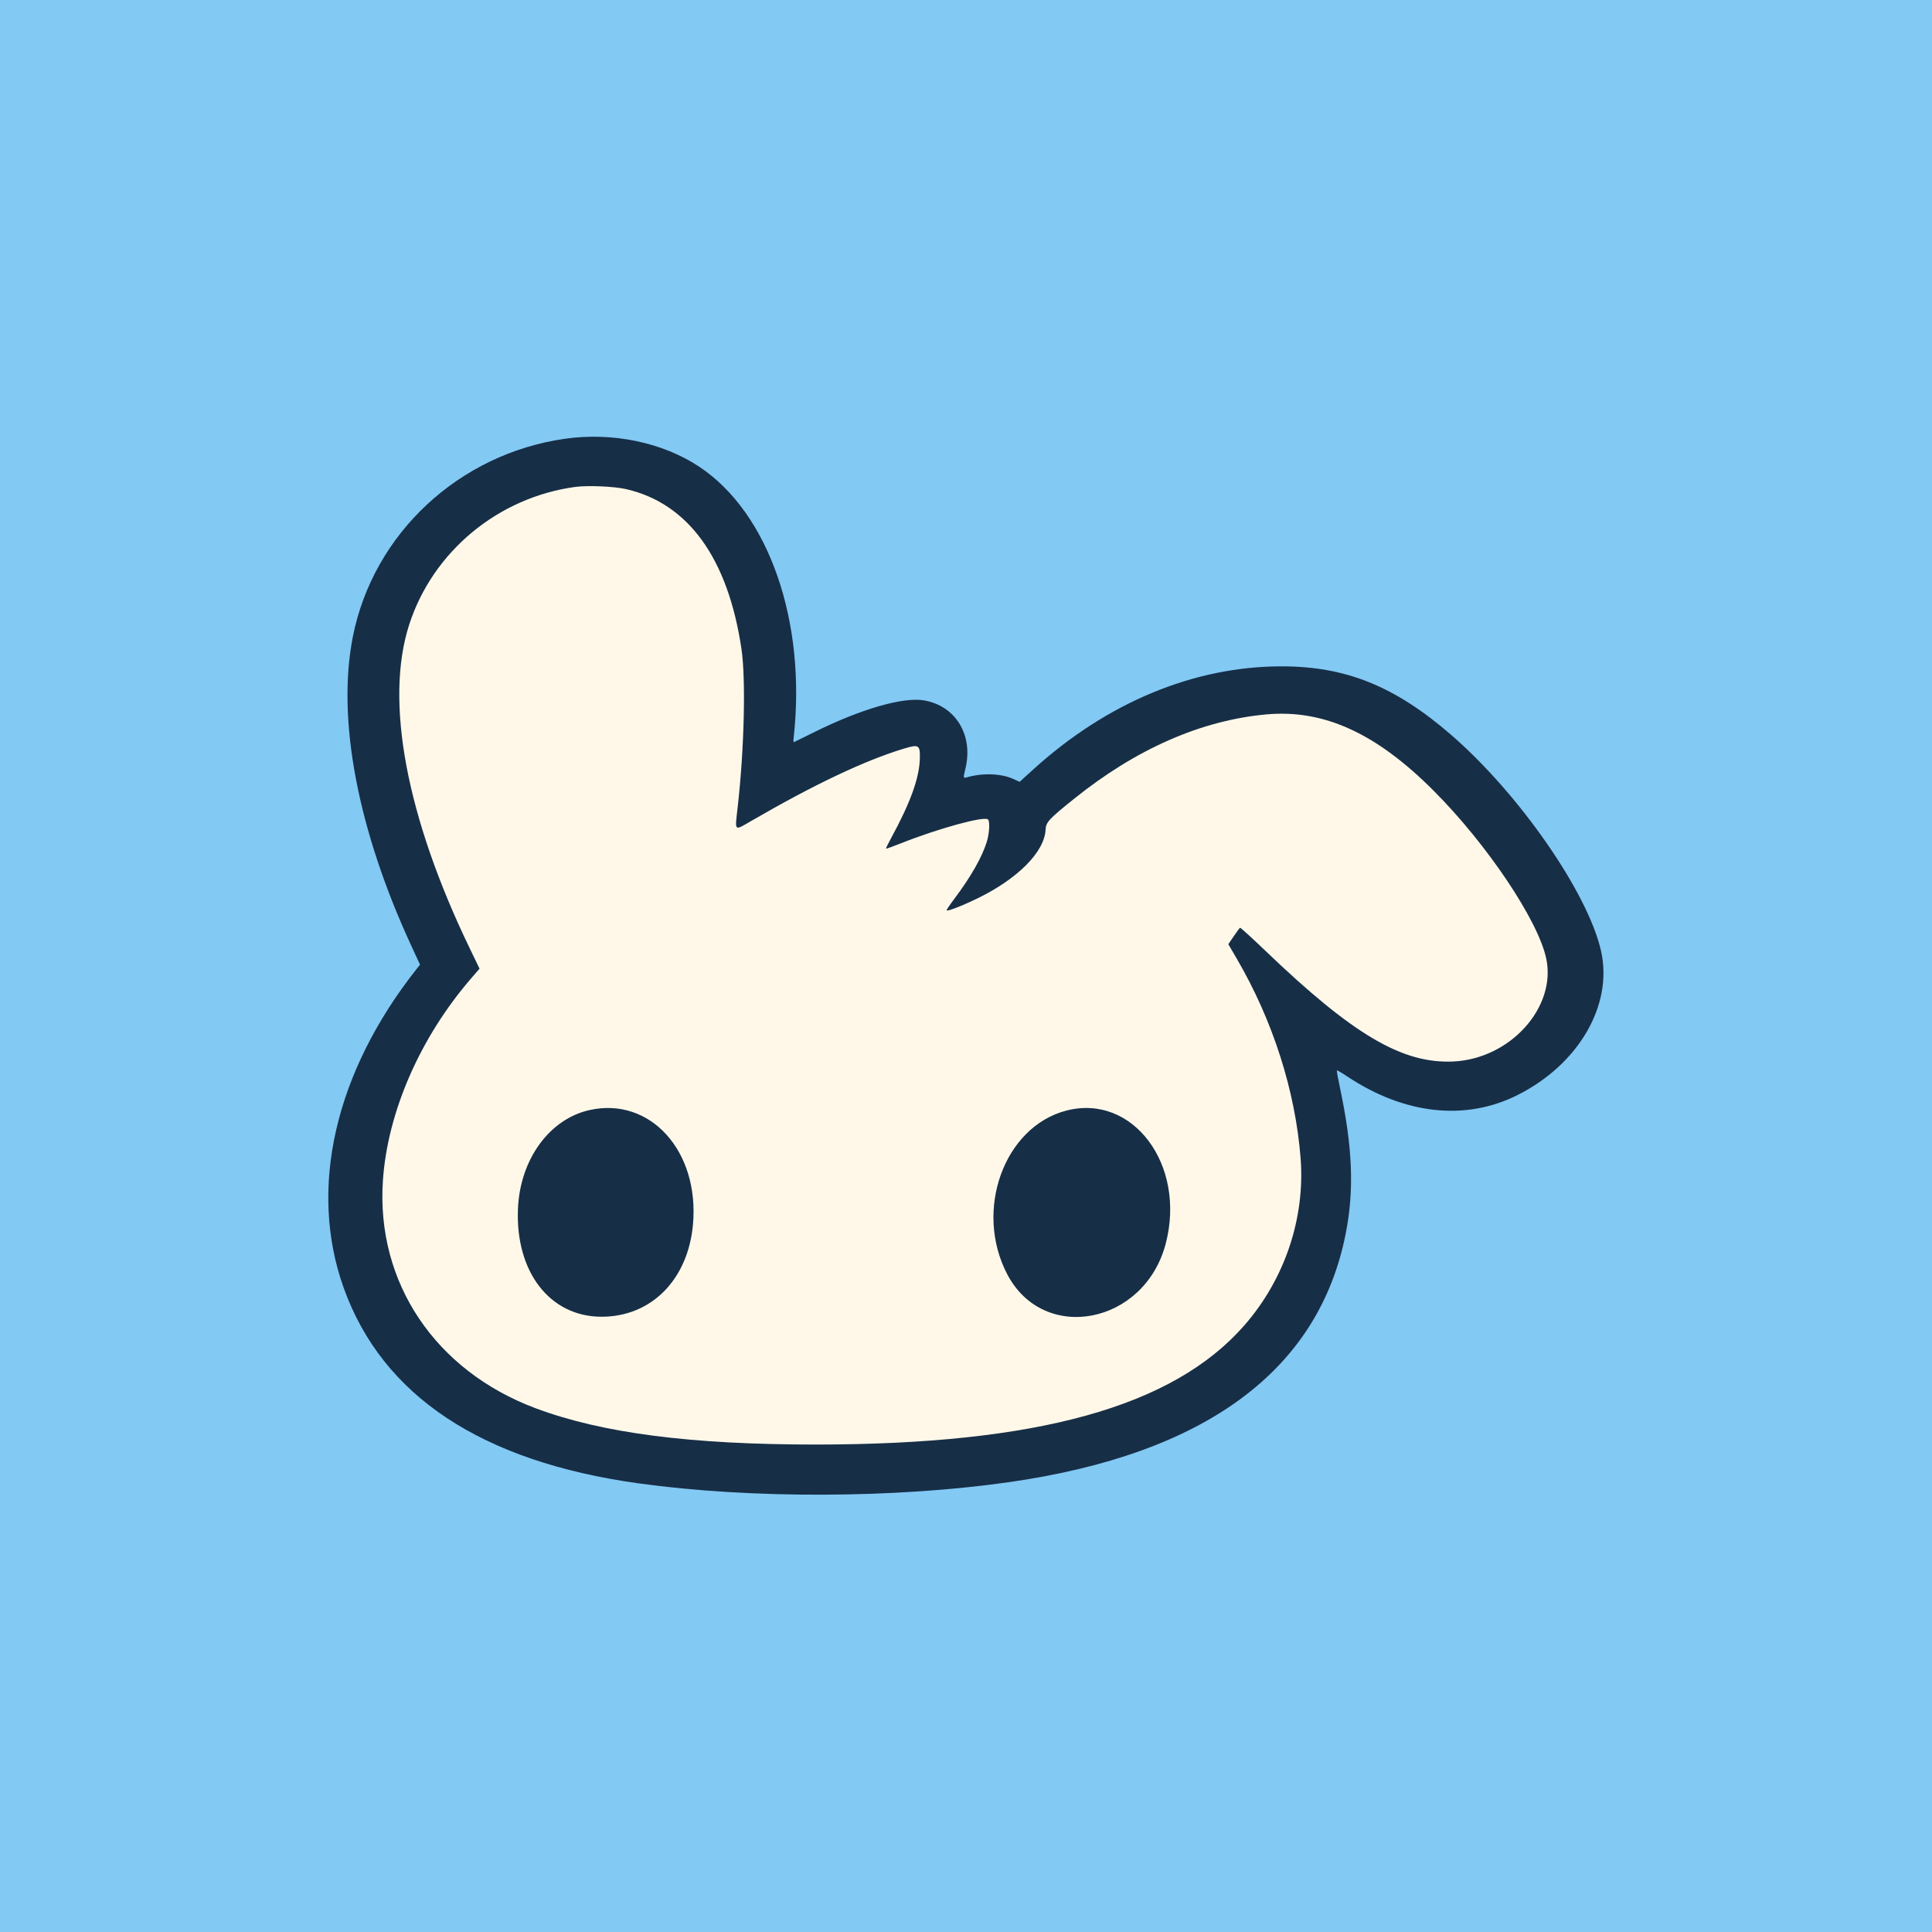
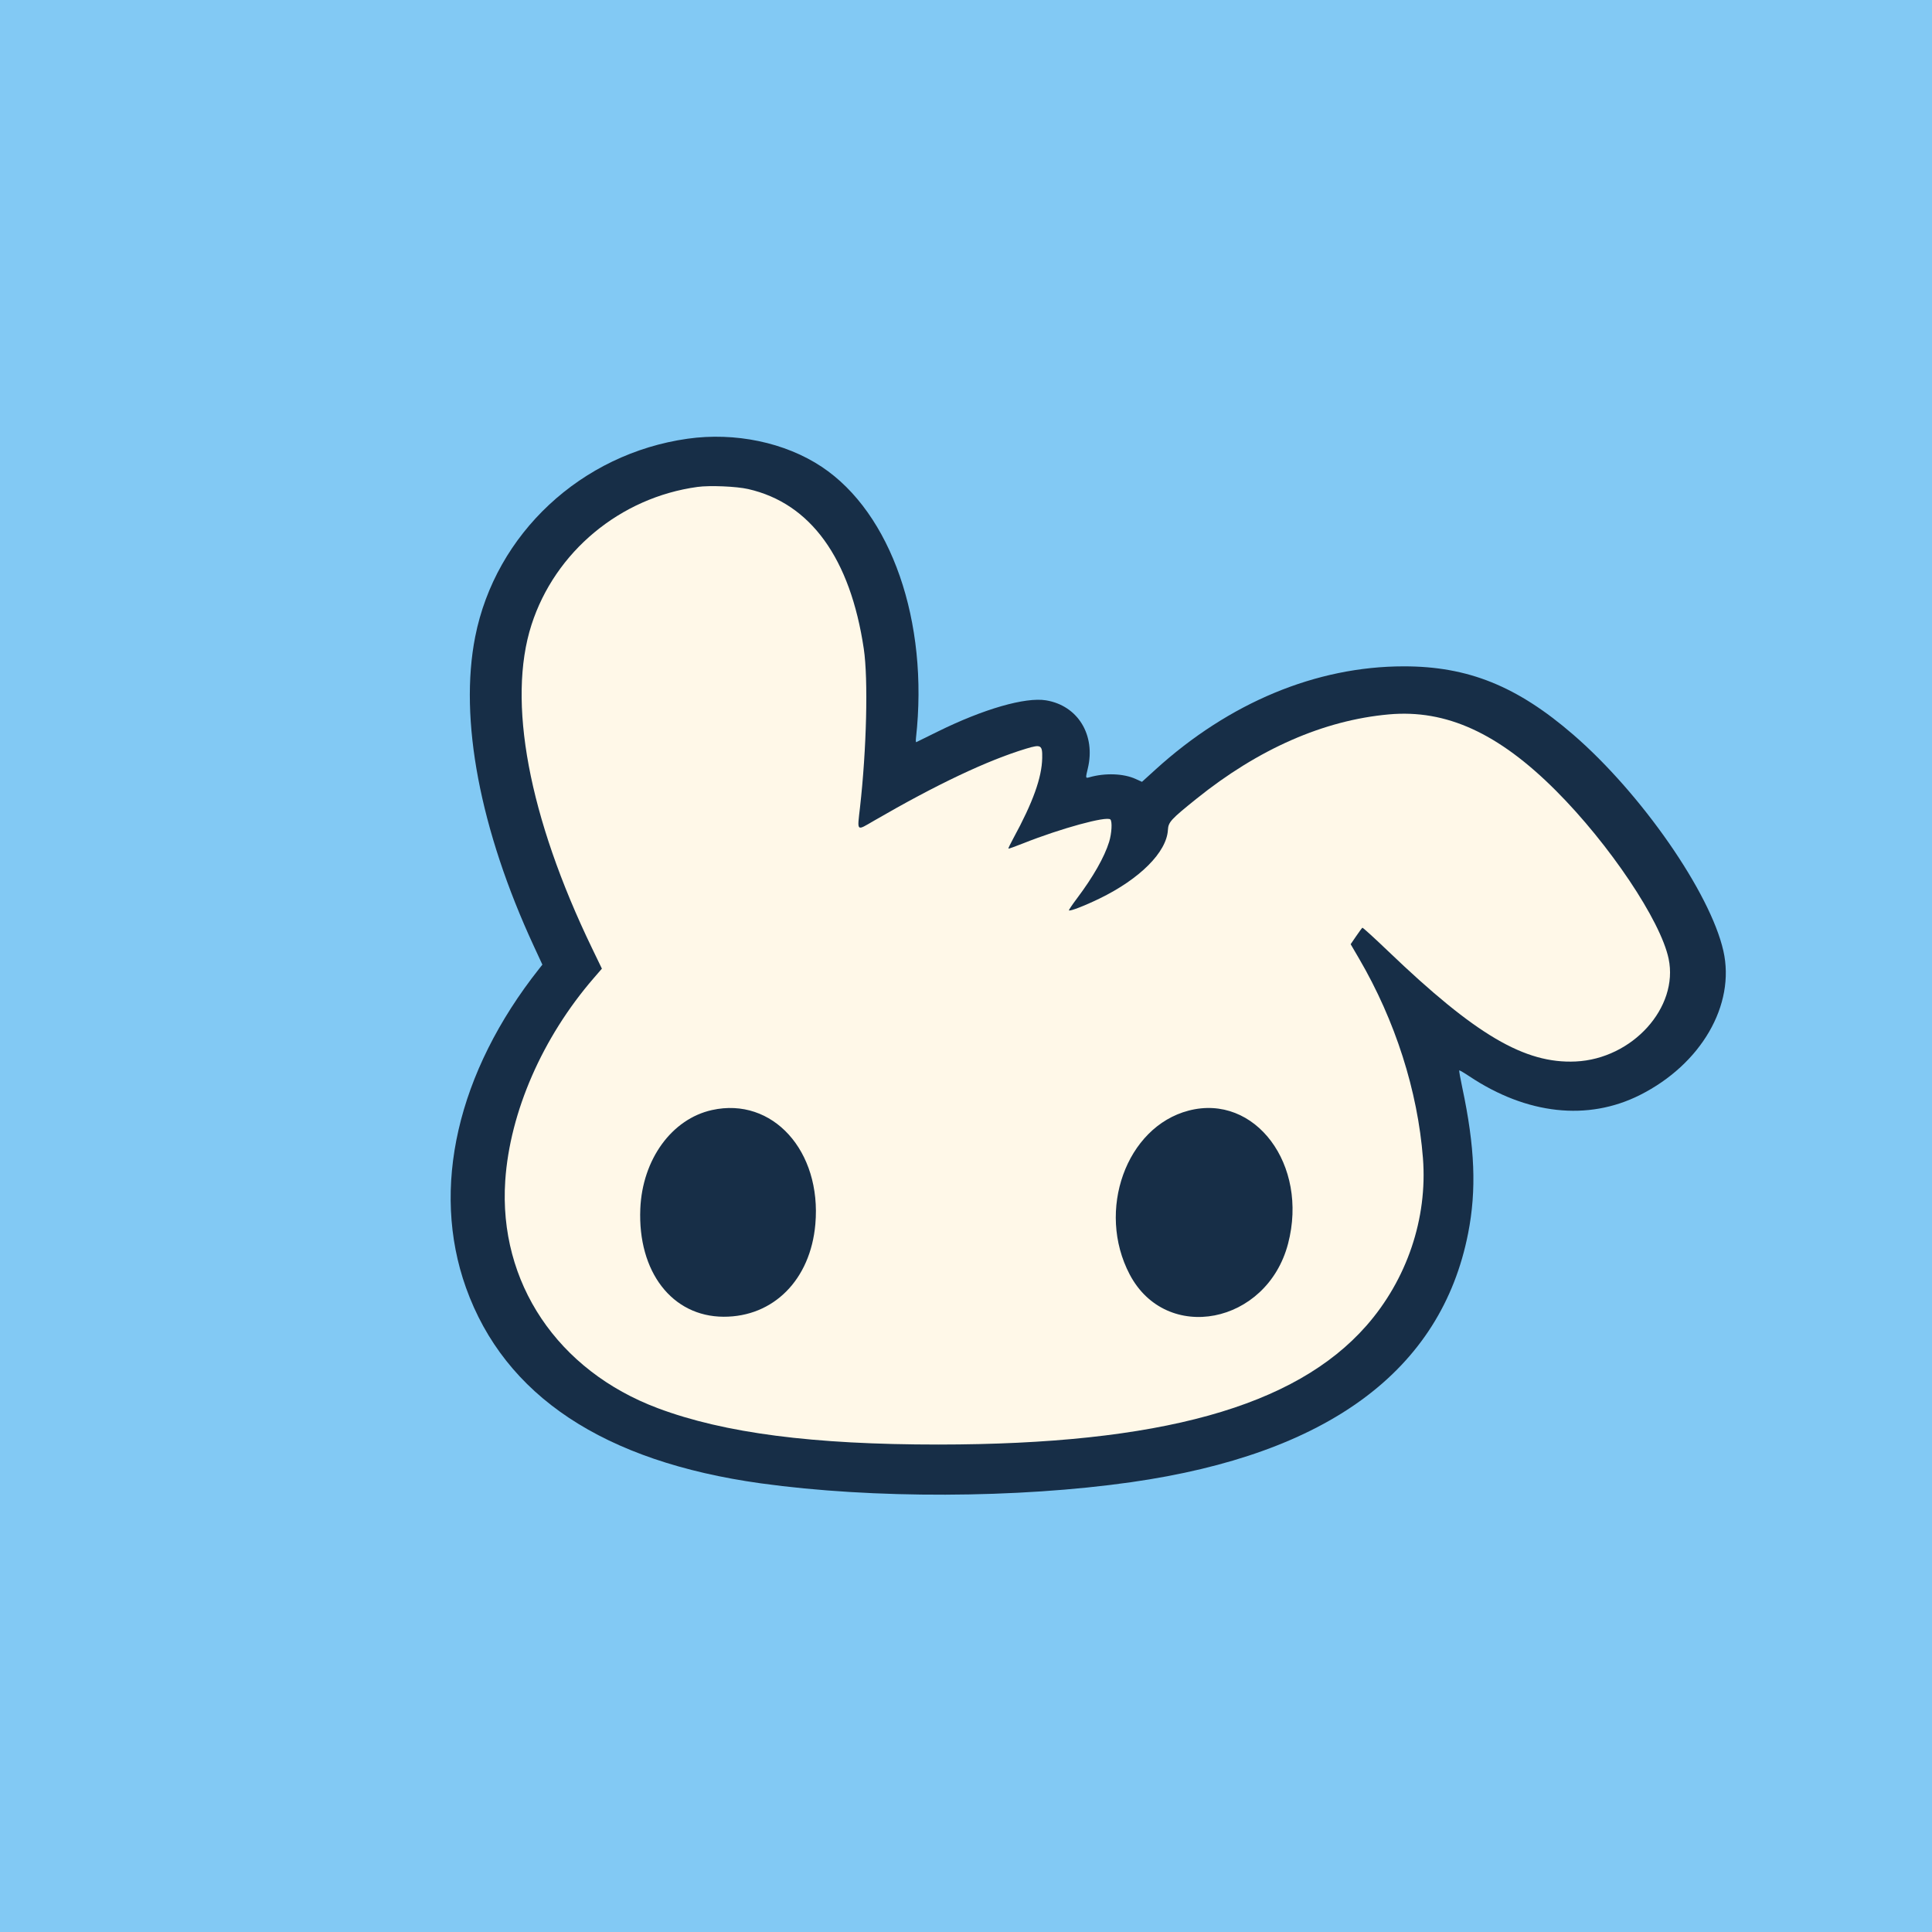
<svg xmlns="http://www.w3.org/2000/svg" width="1024" height="1024" viewBox="0 0 1024 1024" role="img">
  <rect width="1024" height="1024" fill="#82C9F4" />
-   <g transform="translate(113.6648 102.275) scale(0.6156648)">
+   <g transform="translate(178.513 102.275) scale(0.6156648)">
    <path d="M 302 211.565 C 210.448 224.502, 136.680 293.283, 119.139 382.062 C 105.159 452.818, 123.225 548.145, 169.617 648.418 L 176.982 664.335 174.241 667.798 C 103.638 756.996, 80.684 857.065, 111.229 942.500 C 144.481 1035.506, 229.809 1092.110, 365.053 1110.881 C 461.436 1124.257, 585.892 1123.859, 684 1109.860 C 853.217 1085.714, 950.784 1013.631, 973.939 895.652 C 981.291 858.191, 979.815 821.400, 968.905 770.158 C 967.226 762.269, 966.049 755.618, 966.290 755.377 C 966.531 755.136, 970.502 757.451, 975.114 760.522 C 1024.455 793.370, 1076.949 799.126, 1121.792 776.605 C 1174.577 750.094, 1204.190 698.977, 1193.689 652.500 C 1182.370 602.405, 1123.218 517.189, 1064.500 466.384 C 1016.126 424.529, 973.870 407.495, 918.500 407.529 C 843.180 407.576, 768.301 438.707, 704.830 496.362 L 693.161 506.963 687.830 504.526 C 677.317 499.720, 661.447 499.144, 647.755 503.070 C 644.528 503.996, 644.504 503.850, 646.520 495.500 C 653.482 466.666, 637.998 441.338, 610.635 436.804 C 592.799 433.848, 556.829 444.202, 517.488 463.616 C 507.595 468.499, 499.202 472.632, 498.838 472.801 C 498.474 472.970, 498.367 471.396, 498.600 469.304 C 509.794 369.032, 477.293 275.500, 417.437 235.729 C 385.920 214.788, 342.907 205.784, 302 211.565" fill="#172E47" fill-rule="evenodd" />
    <path d="M 310.500 253.074 C 243.999 262.189, 187.851 308.842, 167.585 371.822 C 146.483 437.399, 165.170 537.203, 219.699 650.143 L 228.217 667.787 221.039 676.095 C 177.003 727.053, 148.985 791.253, 145.015 850.288 C 139.122 937.927, 190.042 1013.841, 276.428 1046.206 C 333.640 1067.640, 409.903 1077.512, 518 1077.474 C 708.438 1077.408, 824.978 1045.046, 886.352 975.186 C 921.268 935.443, 939.077 882.719, 935.055 831 C 930.536 772.898, 911.183 712.418, 880.054 659.120 L 872.824 646.741 877.526 639.859 C 880.113 636.074, 882.536 632.787, 882.912 632.555 C 883.287 632.322, 893.249 641.381, 905.047 652.686 C 980.325 724.808, 1022.667 749.728, 1066.500 747.705 C 1115.379 745.450, 1155.381 701.218, 1146.542 659.200 C 1139.628 626.330, 1095.605 560.685, 1049.530 514.537 C 1000.085 465.014, 955.056 444.458, 905.731 448.892 C 849.639 453.935, 793.452 478.581, 740 521.587 C 717.906 539.364, 715.886 541.575, 715.487 548.413 C 714.375 567.517, 691.345 590.581, 656.500 607.487 C 643.686 613.704, 631.196 618.530, 630.283 617.616 C 630.025 617.359, 633.138 612.727, 637.200 607.324 C 651.155 588.761, 660.851 571.711, 664.884 558.645 C 667.126 551.380, 667.699 541.099, 665.958 539.358 C 662.817 536.217, 623.217 547.053, 591.004 559.870 C 584.131 562.604, 578.344 564.677, 578.143 564.476 C 577.942 564.275, 579.882 560.249, 582.455 555.530 C 599.310 524.608, 606.952 503.346, 607.275 486.473 C 607.491 475.183, 606.315 474.498, 593.426 478.399 C 559.931 488.539, 516.514 509.103, 462.500 540.412 C 447.086 549.347, 448.008 550.205, 450.397 529.151 C 456.106 478.834, 457.558 418.550, 453.686 392.500 C 442.085 314.431, 407.876 267.140, 354.147 254.898 C 343.991 252.583, 321.068 251.626, 310.500 253.074 " fill="#FFF8E8" fill-rule="evenodd" />
    <path d="M 323 789.502 C 288.355 797.182, 263.065 832.013, 261.285 874.500 C 259.009 928.826, 288.686 967.289, 333 967.447 C 375.992 967.601, 407.786 935.527, 411.976 887.777 C 417.507 824.745, 375.135 777.945, 323 789.502  M 733.241 790.012 C 679.609 804.065, 653.721 876.101, 682.571 931.004 C 714.054 990.916, 800.759 974.066, 818.948 904.500 C 836.697 836.618, 790.563 774.992, 733.241 790.012" fill="#172E47" fill-rule="evenodd" />
  </g>
</svg>
